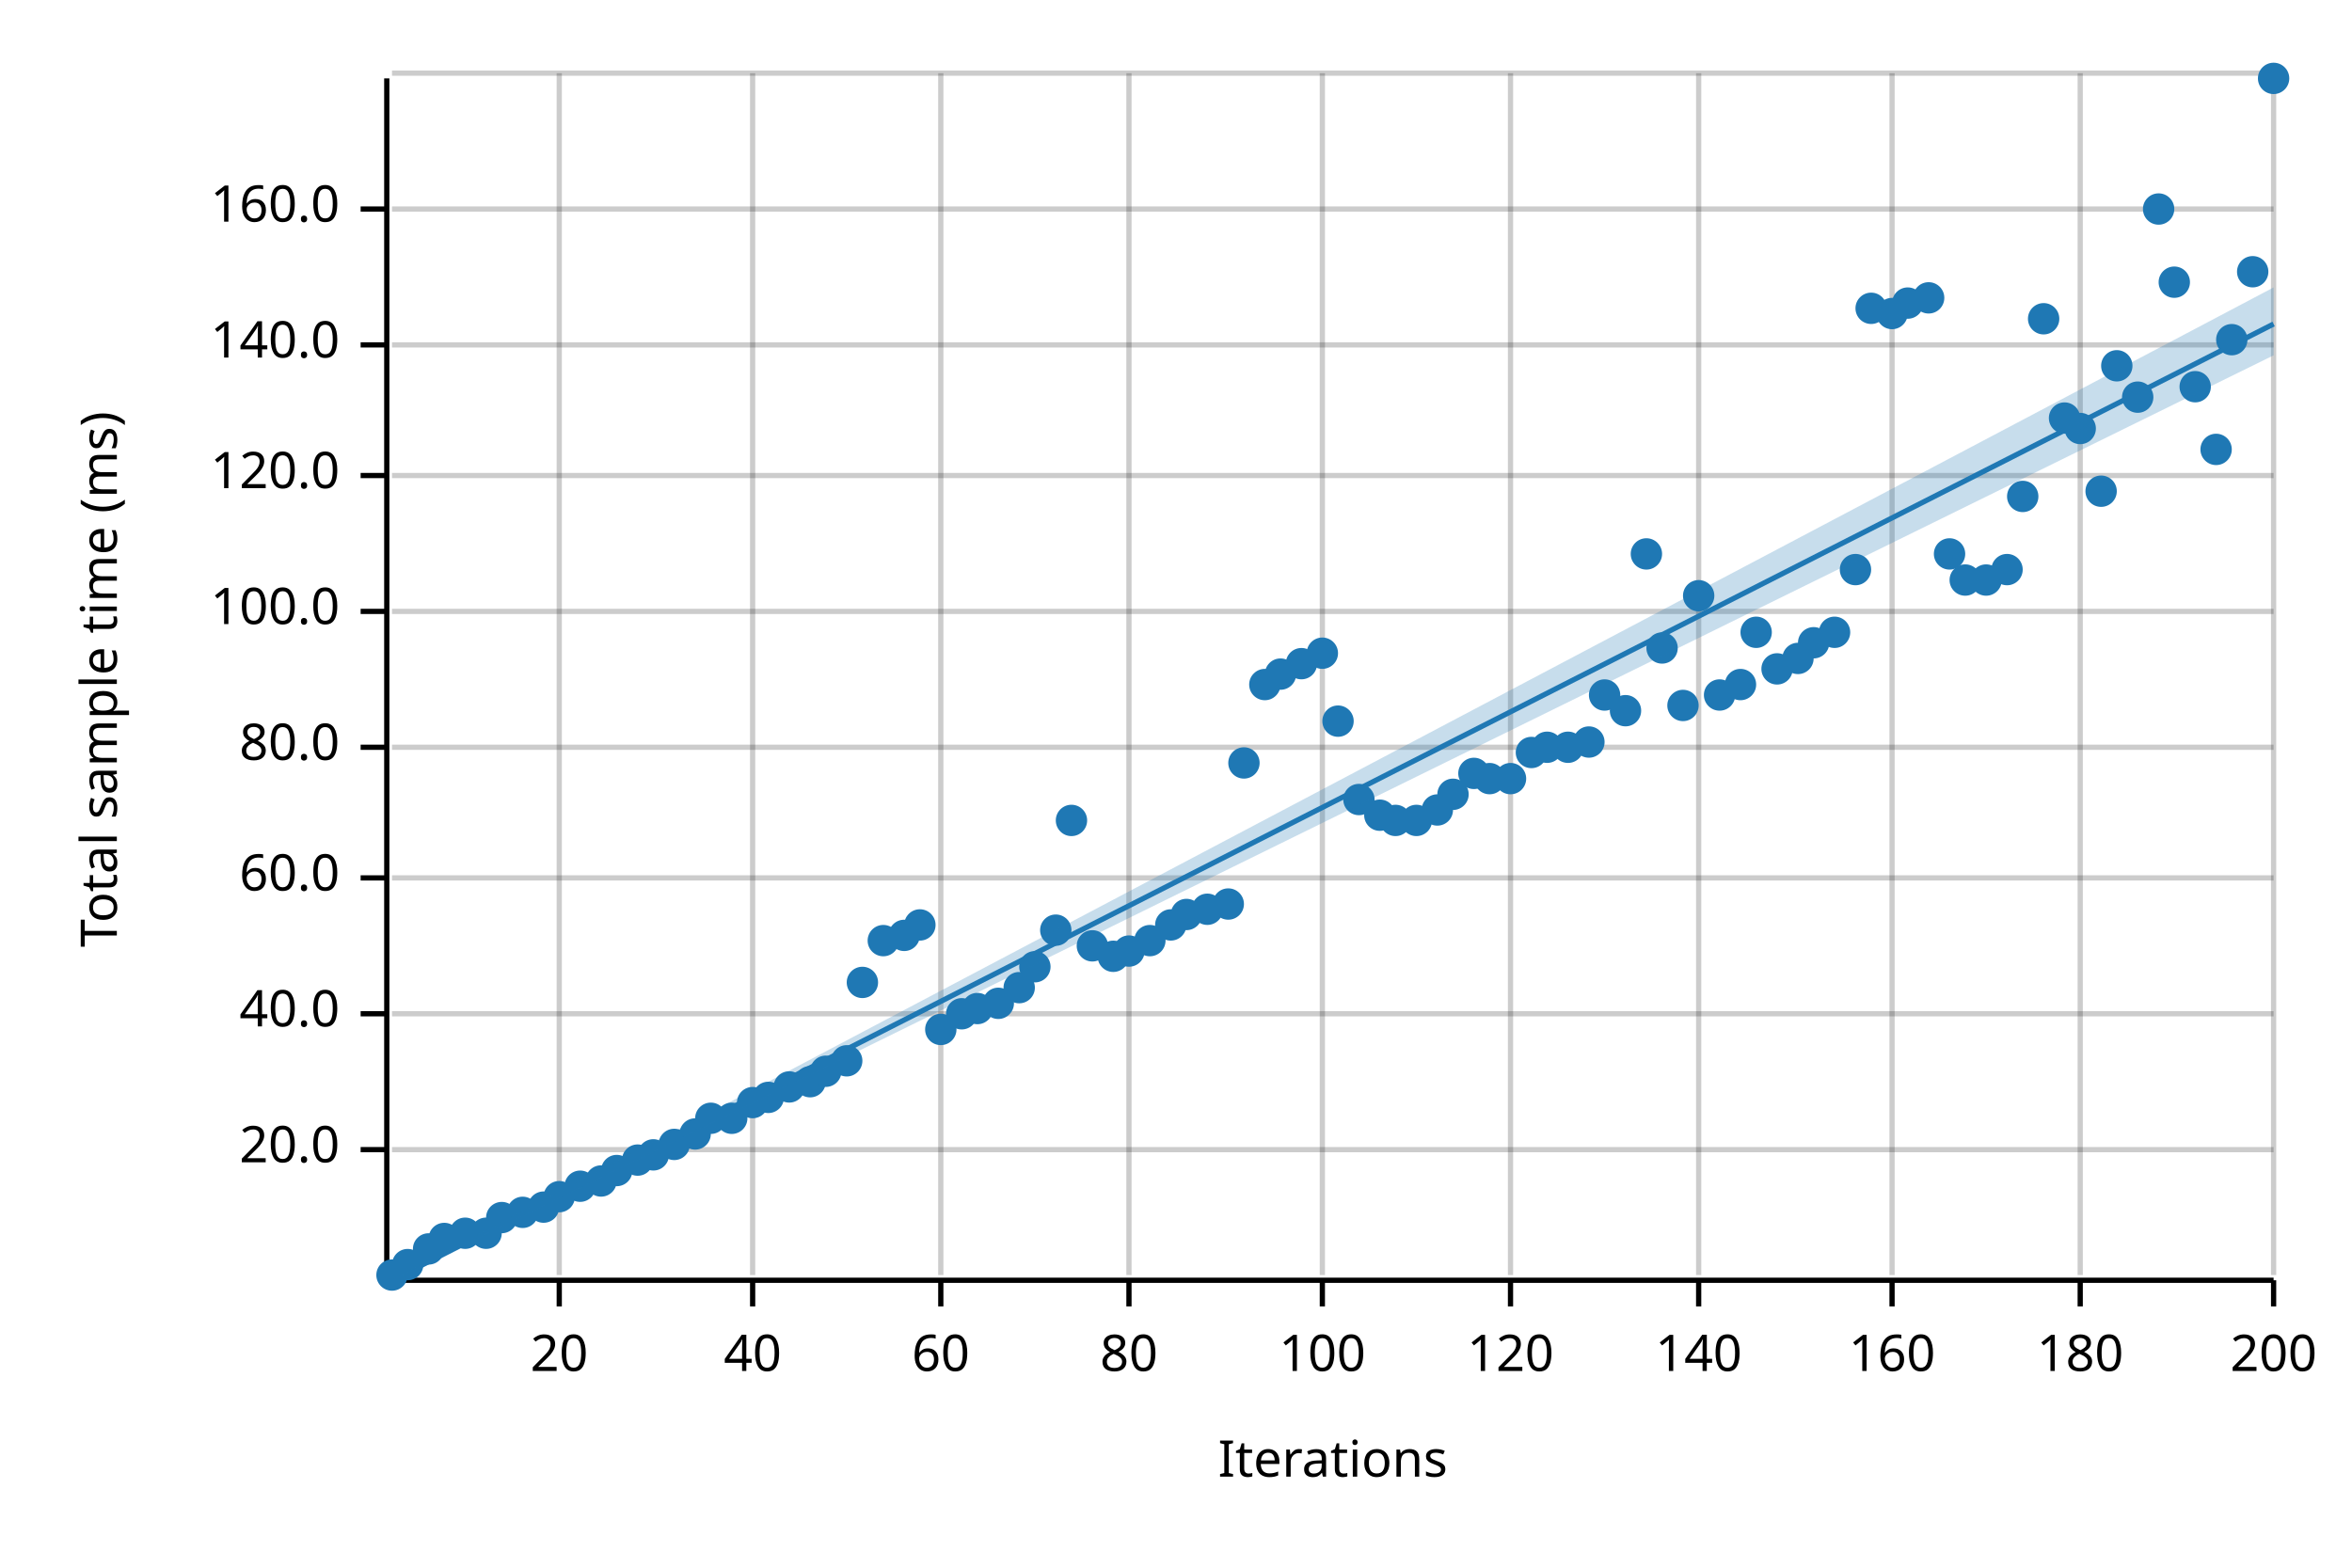
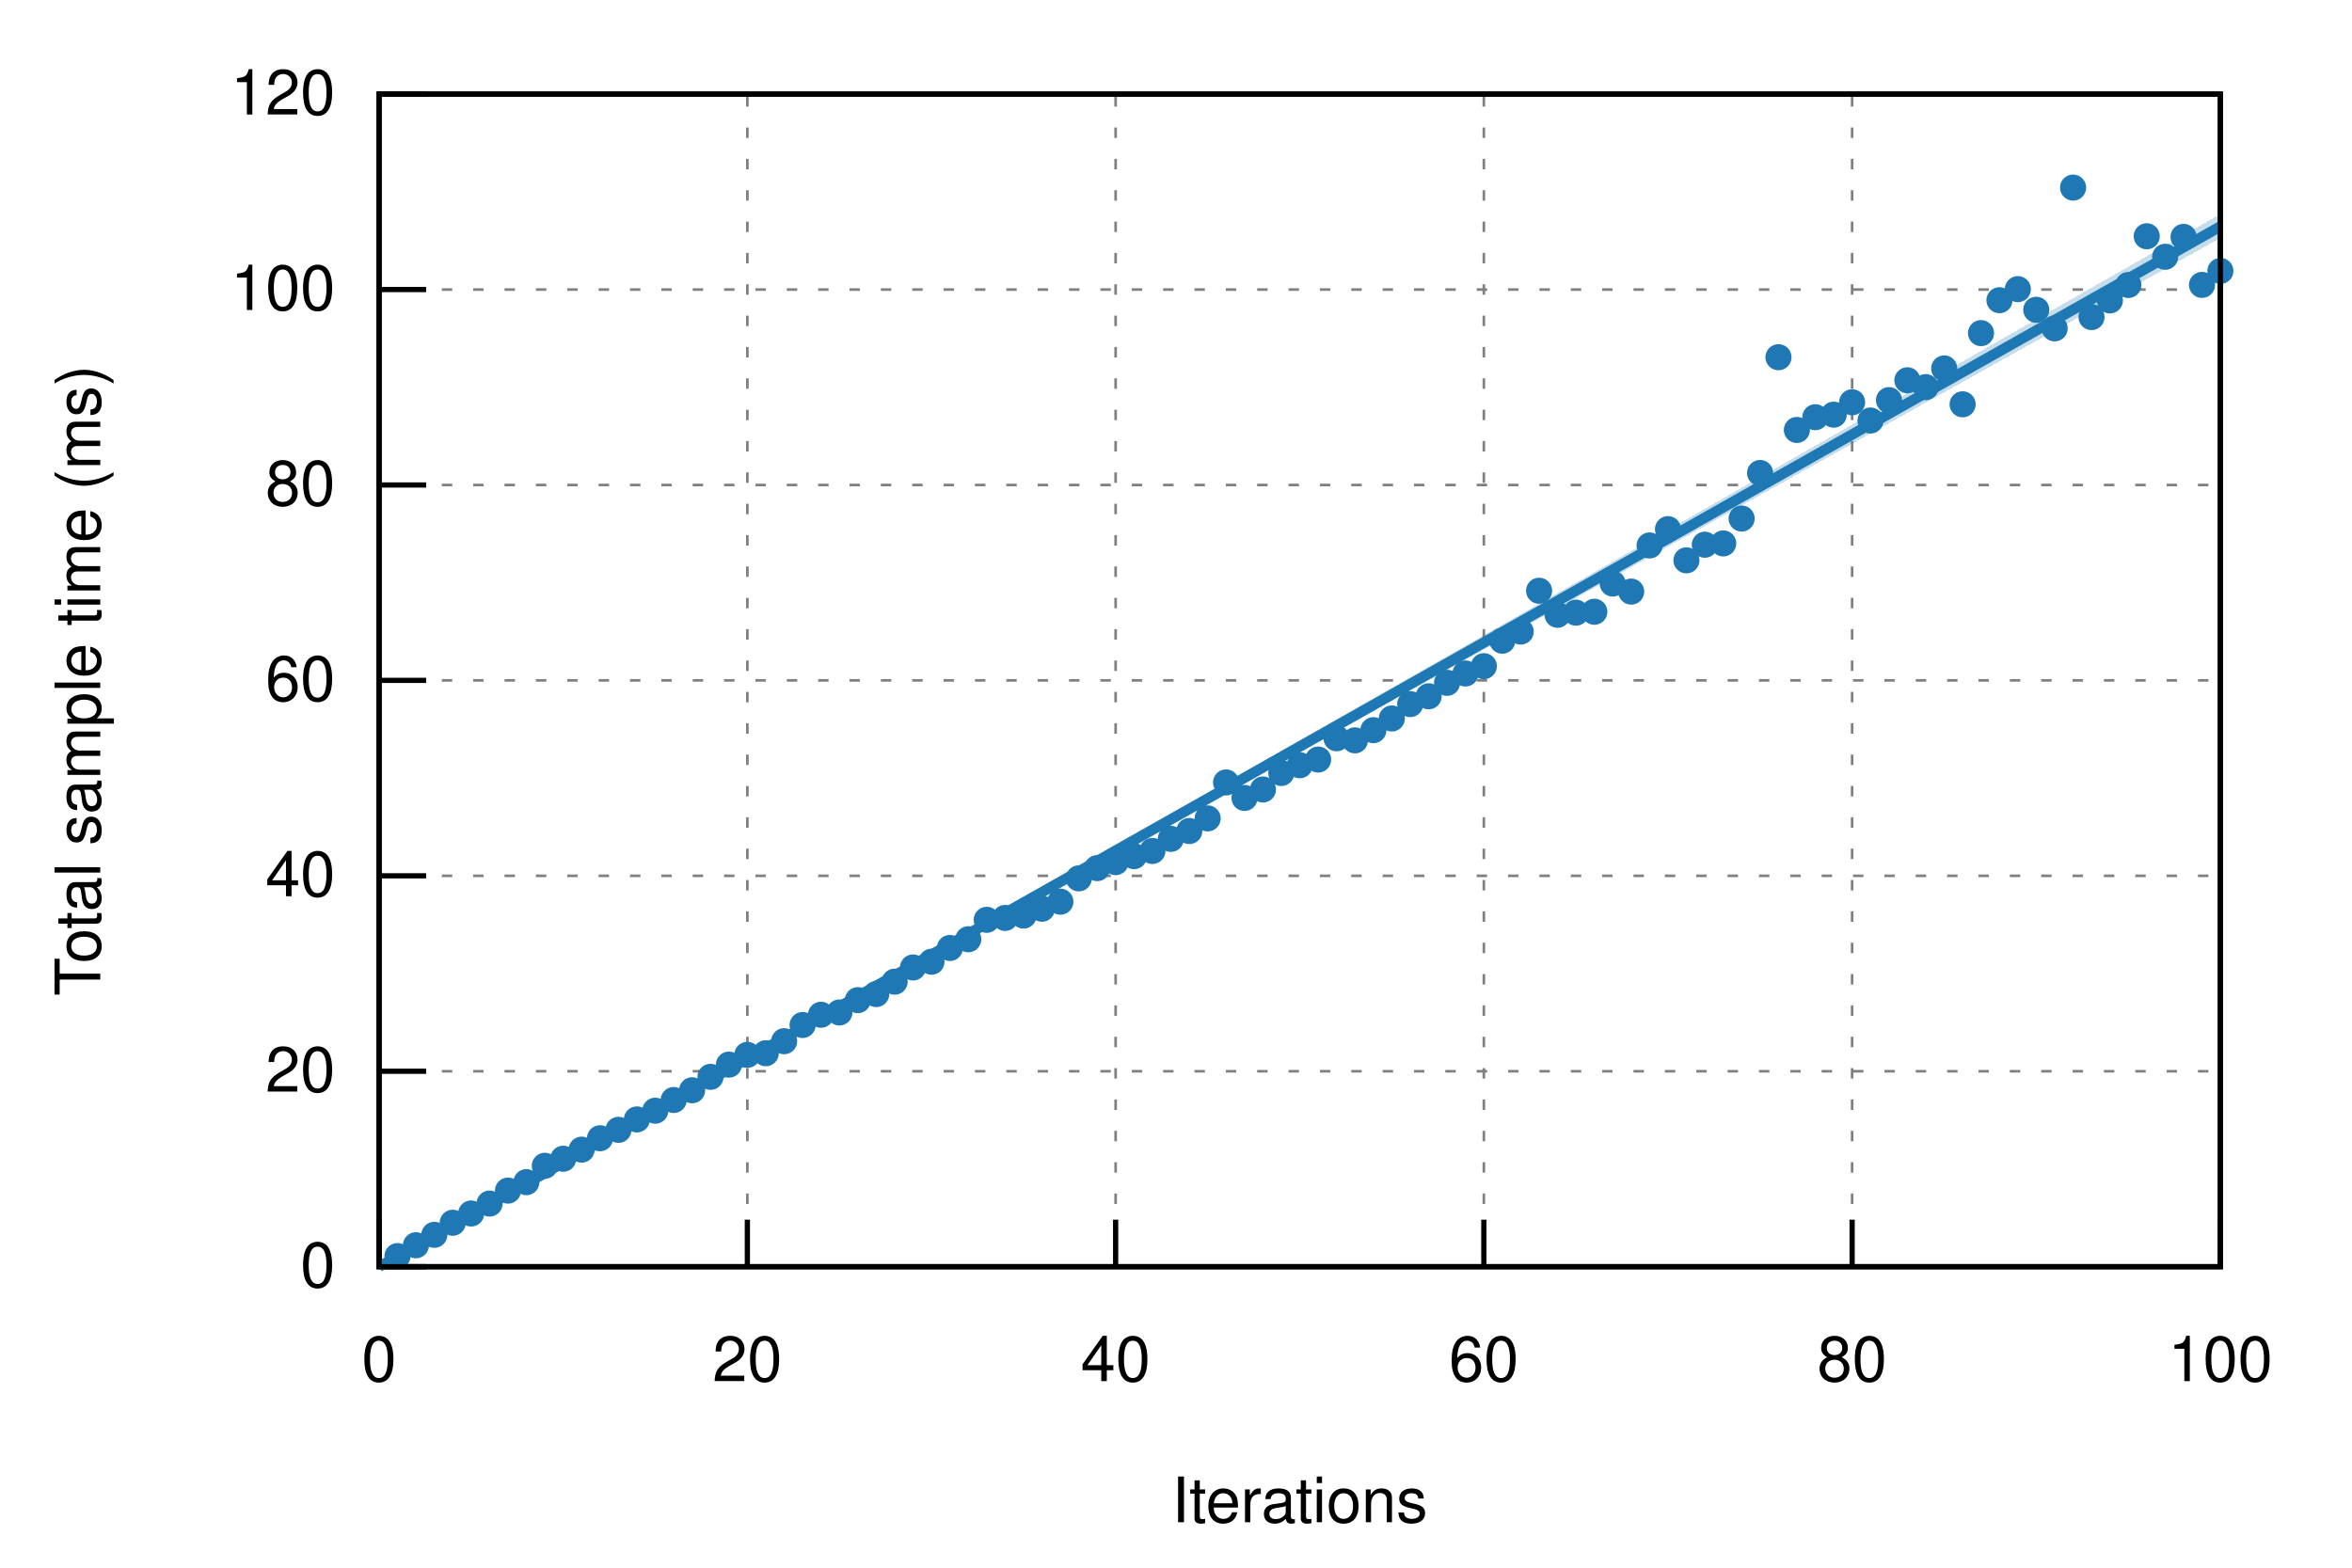
- <svg xmlns="http://www.w3.org/2000/svg" width="450" height="300" viewBox="0 0 450 300">
-   <text x="15" y="130" dy="0.76em" text-anchor="middle" font-family="sans-serif" font-size="9.677" opacity="1" fill="#000000" transform="rotate(270, 15, 130)">
- Total sample time (ms)
- </text>
-   <text x="255" y="285" dy="-0.5ex" text-anchor="middle" font-family="sans-serif" font-size="9.677" opacity="1" fill="#000000">
- Iterations
- </text>
-   <line opacity="0.2" stroke="#000000" stroke-width="1" x1="107" y1="244" x2="107" y2="14" />
-   <line opacity="0.2" stroke="#000000" stroke-width="1" x1="144" y1="244" x2="144" y2="14" />
-   <line opacity="0.2" stroke="#000000" stroke-width="1" x1="180" y1="244" x2="180" y2="14" />
-   <line opacity="0.2" stroke="#000000" stroke-width="1" x1="216" y1="244" x2="216" y2="14" />
-   <line opacity="0.2" stroke="#000000" stroke-width="1" x1="253" y1="244" x2="253" y2="14" />
-   <line opacity="0.2" stroke="#000000" stroke-width="1" x1="289" y1="244" x2="289" y2="14" />
-   <line opacity="0.2" stroke="#000000" stroke-width="1" x1="325" y1="244" x2="325" y2="14" />
-   <line opacity="0.2" stroke="#000000" stroke-width="1" x1="362" y1="244" x2="362" y2="14" />
-   <line opacity="0.2" stroke="#000000" stroke-width="1" x1="398" y1="244" x2="398" y2="14" />
-   <line opacity="0.2" stroke="#000000" stroke-width="1" x1="435" y1="244" x2="435" y2="14" />
-   <line opacity="0.2" stroke="#000000" stroke-width="1" x1="75" y1="220" x2="435" y2="220" />
-   <line opacity="0.2" stroke="#000000" stroke-width="1" x1="75" y1="194" x2="435" y2="194" />
-   <line opacity="0.2" stroke="#000000" stroke-width="1" x1="75" y1="168" x2="435" y2="168" />
-   <line opacity="0.2" stroke="#000000" stroke-width="1" x1="75" y1="143" x2="435" y2="143" />
-   <line opacity="0.2" stroke="#000000" stroke-width="1" x1="75" y1="117" x2="435" y2="117" />
-   <line opacity="0.2" stroke="#000000" stroke-width="1" x1="75" y1="91" x2="435" y2="91" />
-   <line opacity="0.2" stroke="#000000" stroke-width="1" x1="75" y1="66" x2="435" y2="66" />
-   <line opacity="0.2" stroke="#000000" stroke-width="1" x1="75" y1="40" x2="435" y2="40" />
-   <line opacity="0.2" stroke="#000000" stroke-width="1" x1="75" y1="14" x2="435" y2="14" />
-   <polyline fill="none" opacity="1" stroke="#000000" stroke-width="1" points="74,15 74,245 " />
-   <text x="65" y="220" dy="0.5ex" text-anchor="end" font-family="sans-serif" font-size="9.677" opacity="1" fill="#000000">
- 20.0
- </text>
-   <polyline fill="none" opacity="1" stroke="#000000" stroke-width="1" points="69,220 74,220 " />
-   <text x="65" y="194" dy="0.5ex" text-anchor="end" font-family="sans-serif" font-size="9.677" opacity="1" fill="#000000">
- 40.0
- </text>
-   <polyline fill="none" opacity="1" stroke="#000000" stroke-width="1" points="69,194 74,194 " />
-   <text x="65" y="168" dy="0.5ex" text-anchor="end" font-family="sans-serif" font-size="9.677" opacity="1" fill="#000000">
- 60.0
- </text>
-   <polyline fill="none" opacity="1" stroke="#000000" stroke-width="1" points="69,168 74,168 " />
-   <text x="65" y="143" dy="0.5ex" text-anchor="end" font-family="sans-serif" font-size="9.677" opacity="1" fill="#000000">
- 80.0
- </text>
-   <polyline fill="none" opacity="1" stroke="#000000" stroke-width="1" points="69,143 74,143 " />
-   <text x="65" y="117" dy="0.5ex" text-anchor="end" font-family="sans-serif" font-size="9.677" opacity="1" fill="#000000">
- 100.0
- </text>
-   <polyline fill="none" opacity="1" stroke="#000000" stroke-width="1" points="69,117 74,117 " />
-   <text x="65" y="91" dy="0.5ex" text-anchor="end" font-family="sans-serif" font-size="9.677" opacity="1" fill="#000000">
- 120.0
- </text>
-   <polyline fill="none" opacity="1" stroke="#000000" stroke-width="1" points="69,91 74,91 " />
-   <text x="65" y="66" dy="0.5ex" text-anchor="end" font-family="sans-serif" font-size="9.677" opacity="1" fill="#000000">
- 140.0
- </text>
-   <polyline fill="none" opacity="1" stroke="#000000" stroke-width="1" points="69,66 74,66 " />
-   <text x="65" y="40" dy="0.5ex" text-anchor="end" font-family="sans-serif" font-size="9.677" opacity="1" fill="#000000">
- 160.0
- </text>
-   <polyline fill="none" opacity="1" stroke="#000000" stroke-width="1" points="69,40 74,40 " />
-   <polyline fill="none" opacity="1" stroke="#000000" stroke-width="1" points="75,245 435,245 " />
-   <text x="107" y="255" dy="0.76em" text-anchor="middle" font-family="sans-serif" font-size="9.677" opacity="1" fill="#000000">
- 20
- </text>
-   <polyline fill="none" opacity="1" stroke="#000000" stroke-width="1" points="107,245 107,250 " />
-   <text x="144" y="255" dy="0.76em" text-anchor="middle" font-family="sans-serif" font-size="9.677" opacity="1" fill="#000000">
- 40
- </text>
-   <polyline fill="none" opacity="1" stroke="#000000" stroke-width="1" points="144,245 144,250 " />
-   <text x="180" y="255" dy="0.76em" text-anchor="middle" font-family="sans-serif" font-size="9.677" opacity="1" fill="#000000">
- 60
- </text>
-   <polyline fill="none" opacity="1" stroke="#000000" stroke-width="1" points="180,245 180,250 " />
-   <text x="216" y="255" dy="0.76em" text-anchor="middle" font-family="sans-serif" font-size="9.677" opacity="1" fill="#000000">
- 80
- </text>
-   <polyline fill="none" opacity="1" stroke="#000000" stroke-width="1" points="216,245 216,250 " />
-   <text x="253" y="255" dy="0.76em" text-anchor="middle" font-family="sans-serif" font-size="9.677" opacity="1" fill="#000000">
- 100
- </text>
-   <polyline fill="none" opacity="1" stroke="#000000" stroke-width="1" points="253,245 253,250 " />
-   <text x="289" y="255" dy="0.76em" text-anchor="middle" font-family="sans-serif" font-size="9.677" opacity="1" fill="#000000">
- 120
- </text>
-   <polyline fill="none" opacity="1" stroke="#000000" stroke-width="1" points="289,245 289,250 " />
-   <text x="325" y="255" dy="0.76em" text-anchor="middle" font-family="sans-serif" font-size="9.677" opacity="1" fill="#000000">
- 140
- </text>
-   <polyline fill="none" opacity="1" stroke="#000000" stroke-width="1" points="325,245 325,250 " />
-   <text x="362" y="255" dy="0.76em" text-anchor="middle" font-family="sans-serif" font-size="9.677" opacity="1" fill="#000000">
- 160
- </text>
-   <polyline fill="none" opacity="1" stroke="#000000" stroke-width="1" points="362,245 362,250 " />
-   <text x="398" y="255" dy="0.76em" text-anchor="middle" font-family="sans-serif" font-size="9.677" opacity="1" fill="#000000">
- 180
- </text>
-   <polyline fill="none" opacity="1" stroke="#000000" stroke-width="1" points="398,245 398,250 " />
-   <text x="435" y="255" dy="0.76em" text-anchor="middle" font-family="sans-serif" font-size="9.677" opacity="1" fill="#000000">
- 200
- </text>
-   <polyline fill="none" opacity="1" stroke="#000000" stroke-width="1" points="435,245 435,250 " />
-   <circle cx="75" cy="244" r="3" opacity="1" fill="#1F78B4" stroke="none" />
-   <circle cx="78" cy="242" r="3" opacity="1" fill="#1F78B4" stroke="none" />
-   <circle cx="82" cy="239" r="3" opacity="1" fill="#1F78B4" stroke="none" />
-   <circle cx="85" cy="237" r="3" opacity="1" fill="#1F78B4" stroke="none" />
-   <circle cx="89" cy="236" r="3" opacity="1" fill="#1F78B4" stroke="none" />
-   <circle cx="93" cy="236" r="3" opacity="1" fill="#1F78B4" stroke="none" />
-   <circle cx="96" cy="233" r="3" opacity="1" fill="#1F78B4" stroke="none" />
-   <circle cx="100" cy="232" r="3" opacity="1" fill="#1F78B4" stroke="none" />
-   <circle cx="104" cy="231" r="3" opacity="1" fill="#1F78B4" stroke="none" />
-   <circle cx="107" cy="229" r="3" opacity="1" fill="#1F78B4" stroke="none" />
-   <circle cx="111" cy="227" r="3" opacity="1" fill="#1F78B4" stroke="none" />
-   <circle cx="115" cy="226" r="3" opacity="1" fill="#1F78B4" stroke="none" />
-   <circle cx="118" cy="224" r="3" opacity="1" fill="#1F78B4" stroke="none" />
-   <circle cx="122" cy="222" r="3" opacity="1" fill="#1F78B4" stroke="none" />
-   <circle cx="125" cy="221" r="3" opacity="1" fill="#1F78B4" stroke="none" />
-   <circle cx="129" cy="219" r="3" opacity="1" fill="#1F78B4" stroke="none" />
-   <circle cx="133" cy="217" r="3" opacity="1" fill="#1F78B4" stroke="none" />
-   <circle cx="136" cy="214" r="3" opacity="1" fill="#1F78B4" stroke="none" />
-   <circle cx="140" cy="214" r="3" opacity="1" fill="#1F78B4" stroke="none" />
-   <circle cx="144" cy="211" r="3" opacity="1" fill="#1F78B4" stroke="none" />
-   <circle cx="147" cy="210" r="3" opacity="1" fill="#1F78B4" stroke="none" />
-   <circle cx="151" cy="208" r="3" opacity="1" fill="#1F78B4" stroke="none" />
-   <circle cx="155" cy="207" r="3" opacity="1" fill="#1F78B4" stroke="none" />
-   <circle cx="158" cy="205" r="3" opacity="1" fill="#1F78B4" stroke="none" />
-   <circle cx="162" cy="203" r="3" opacity="1" fill="#1F78B4" stroke="none" />
-   <circle cx="165" cy="188" r="3" opacity="1" fill="#1F78B4" stroke="none" />
-   <circle cx="169" cy="180" r="3" opacity="1" fill="#1F78B4" stroke="none" />
-   <circle cx="173" cy="179" r="3" opacity="1" fill="#1F78B4" stroke="none" />
-   <circle cx="176" cy="177" r="3" opacity="1" fill="#1F78B4" stroke="none" />
-   <circle cx="180" cy="197" r="3" opacity="1" fill="#1F78B4" stroke="none" />
-   <circle cx="184" cy="194" r="3" opacity="1" fill="#1F78B4" stroke="none" />
-   <circle cx="187" cy="193" r="3" opacity="1" fill="#1F78B4" stroke="none" />
-   <circle cx="191" cy="192" r="3" opacity="1" fill="#1F78B4" stroke="none" />
-   <circle cx="195" cy="189" r="3" opacity="1" fill="#1F78B4" stroke="none" />
-   <circle cx="198" cy="185" r="3" opacity="1" fill="#1F78B4" stroke="none" />
-   <circle cx="202" cy="178" r="3" opacity="1" fill="#1F78B4" stroke="none" />
-   <circle cx="205" cy="157" r="3" opacity="1" fill="#1F78B4" stroke="none" />
-   <circle cx="209" cy="181" r="3" opacity="1" fill="#1F78B4" stroke="none" />
-   <circle cx="213" cy="183" r="3" opacity="1" fill="#1F78B4" stroke="none" />
-   <circle cx="216" cy="182" r="3" opacity="1" fill="#1F78B4" stroke="none" />
-   <circle cx="220" cy="180" r="3" opacity="1" fill="#1F78B4" stroke="none" />
-   <circle cx="224" cy="177" r="3" opacity="1" fill="#1F78B4" stroke="none" />
-   <circle cx="227" cy="175" r="3" opacity="1" fill="#1F78B4" stroke="none" />
-   <circle cx="231" cy="174" r="3" opacity="1" fill="#1F78B4" stroke="none" />
-   <circle cx="235" cy="173" r="3" opacity="1" fill="#1F78B4" stroke="none" />
-   <circle cx="238" cy="146" r="3" opacity="1" fill="#1F78B4" stroke="none" />
-   <circle cx="242" cy="131" r="3" opacity="1" fill="#1F78B4" stroke="none" />
-   <circle cx="245" cy="129" r="3" opacity="1" fill="#1F78B4" stroke="none" />
-   <circle cx="249" cy="127" r="3" opacity="1" fill="#1F78B4" stroke="none" />
-   <circle cx="253" cy="125" r="3" opacity="1" fill="#1F78B4" stroke="none" />
-   <circle cx="256" cy="138" r="3" opacity="1" fill="#1F78B4" stroke="none" />
-   <circle cx="260" cy="153" r="3" opacity="1" fill="#1F78B4" stroke="none" />
-   <circle cx="264" cy="156" r="3" opacity="1" fill="#1F78B4" stroke="none" />
-   <circle cx="267" cy="157" r="3" opacity="1" fill="#1F78B4" stroke="none" />
-   <circle cx="271" cy="157" r="3" opacity="1" fill="#1F78B4" stroke="none" />
-   <circle cx="275" cy="155" r="3" opacity="1" fill="#1F78B4" stroke="none" />
-   <circle cx="278" cy="152" r="3" opacity="1" fill="#1F78B4" stroke="none" />
-   <circle cx="282" cy="148" r="3" opacity="1" fill="#1F78B4" stroke="none" />
-   <circle cx="285" cy="149" r="3" opacity="1" fill="#1F78B4" stroke="none" />
-   <circle cx="289" cy="149" r="3" opacity="1" fill="#1F78B4" stroke="none" />
-   <circle cx="293" cy="144" r="3" opacity="1" fill="#1F78B4" stroke="none" />
-   <circle cx="296" cy="143" r="3" opacity="1" fill="#1F78B4" stroke="none" />
-   <circle cx="300" cy="143" r="3" opacity="1" fill="#1F78B4" stroke="none" />
-   <circle cx="304" cy="142" r="3" opacity="1" fill="#1F78B4" stroke="none" />
-   <circle cx="307" cy="133" r="3" opacity="1" fill="#1F78B4" stroke="none" />
-   <circle cx="311" cy="136" r="3" opacity="1" fill="#1F78B4" stroke="none" />
-   <circle cx="315" cy="106" r="3" opacity="1" fill="#1F78B4" stroke="none" />
-   <circle cx="318" cy="124" r="3" opacity="1" fill="#1F78B4" stroke="none" />
-   <circle cx="322" cy="135" r="3" opacity="1" fill="#1F78B4" stroke="none" />
-   <circle cx="325" cy="114" r="3" opacity="1" fill="#1F78B4" stroke="none" />
-   <circle cx="329" cy="133" r="3" opacity="1" fill="#1F78B4" stroke="none" />
-   <circle cx="333" cy="131" r="3" opacity="1" fill="#1F78B4" stroke="none" />
-   <circle cx="336" cy="121" r="3" opacity="1" fill="#1F78B4" stroke="none" />
-   <circle cx="340" cy="128" r="3" opacity="1" fill="#1F78B4" stroke="none" />
-   <circle cx="344" cy="126" r="3" opacity="1" fill="#1F78B4" stroke="none" />
-   <circle cx="347" cy="123" r="3" opacity="1" fill="#1F78B4" stroke="none" />
-   <circle cx="351" cy="121" r="3" opacity="1" fill="#1F78B4" stroke="none" />
-   <circle cx="355" cy="109" r="3" opacity="1" fill="#1F78B4" stroke="none" />
-   <circle cx="358" cy="59" r="3" opacity="1" fill="#1F78B4" stroke="none" />
-   <circle cx="362" cy="60" r="3" opacity="1" fill="#1F78B4" stroke="none" />
-   <circle cx="365" cy="58" r="3" opacity="1" fill="#1F78B4" stroke="none" />
-   <circle cx="369" cy="57" r="3" opacity="1" fill="#1F78B4" stroke="none" />
-   <circle cx="373" cy="106" r="3" opacity="1" fill="#1F78B4" stroke="none" />
-   <circle cx="376" cy="111" r="3" opacity="1" fill="#1F78B4" stroke="none" />
-   <circle cx="380" cy="111" r="3" opacity="1" fill="#1F78B4" stroke="none" />
-   <circle cx="384" cy="109" r="3" opacity="1" fill="#1F78B4" stroke="none" />
-   <circle cx="387" cy="95" r="3" opacity="1" fill="#1F78B4" stroke="none" />
-   <circle cx="391" cy="61" r="3" opacity="1" fill="#1F78B4" stroke="none" />
-   <circle cx="395" cy="80" r="3" opacity="1" fill="#1F78B4" stroke="none" />
-   <circle cx="398" cy="82" r="3" opacity="1" fill="#1F78B4" stroke="none" />
-   <circle cx="402" cy="94" r="3" opacity="1" fill="#1F78B4" stroke="none" />
-   <circle cx="405" cy="70" r="3" opacity="1" fill="#1F78B4" stroke="none" />
-   <circle cx="409" cy="76" r="3" opacity="1" fill="#1F78B4" stroke="none" />
-   <circle cx="413" cy="40" r="3" opacity="1" fill="#1F78B4" stroke="none" />
-   <circle cx="416" cy="54" r="3" opacity="1" fill="#1F78B4" stroke="none" />
-   <circle cx="420" cy="74" r="3" opacity="1" fill="#1F78B4" stroke="none" />
-   <circle cx="424" cy="86" r="3" opacity="1" fill="#1F78B4" stroke="none" />
-   <circle cx="427" cy="65" r="3" opacity="1" fill="#1F78B4" stroke="none" />
-   <circle cx="431" cy="52" r="3" opacity="1" fill="#1F78B4" stroke="none" />
-   <circle cx="435" cy="15" r="3" opacity="1" fill="#1F78B4" stroke="none" />
-   <polyline fill="none" opacity="1" stroke="#1F78B4" stroke-width="1" points="75,245 435,62 " />
-   <polygon opacity="0.25" fill="#1F78B4" points="75,245 435,68 435,55 " />
+ <svg xmlns="http://www.w3.org/2000/svg" xmlns:xlink="http://www.w3.org/1999/xlink" viewBox="0 0 450 300">
+   <g id="gnuplot_canvas">
+     <rect x="0" y="0" width="450" height="300" fill="none" />
+     <defs>
+       <circle id="gpDot" r="0.5" stroke-width="0.5" stroke="currentColor" />
+       <path id="gpPt0" stroke-width="0.222" stroke="currentColor" d="M-1,0 h2 M0,-1 v2" />
+       <path id="gpPt1" stroke-width="0.222" stroke="currentColor" d="M-1,-1 L1,1 M1,-1 L-1,1" />
+       <path id="gpPt2" stroke-width="0.222" stroke="currentColor" d="M-1,0 L1,0 M0,-1 L0,1 M-1,-1 L1,1 M-1,1 L1,-1" />
+       <rect id="gpPt3" stroke-width="0.222" stroke="currentColor" x="-1" y="-1" width="2" height="2" />
+       <rect id="gpPt4" stroke-width="0.222" stroke="currentColor" fill="currentColor" x="-1" y="-1" width="2" height="2" />
+       <circle id="gpPt5" stroke-width="0.222" stroke="currentColor" cx="0" cy="0" r="1" />
+       <use xlink:href="#gpPt5" id="gpPt6" fill="currentColor" stroke="none" />
+       <path id="gpPt7" stroke-width="0.222" stroke="currentColor" d="M0,-1.33 L-1.33,0.67 L1.33,0.67 z" />
+       <use xlink:href="#gpPt7" id="gpPt8" fill="currentColor" stroke="none" />
+       <use xlink:href="#gpPt7" id="gpPt9" stroke="currentColor" transform="rotate(180)" />
+       <use xlink:href="#gpPt9" id="gpPt10" fill="currentColor" stroke="none" />
+       <use xlink:href="#gpPt3" id="gpPt11" stroke="currentColor" transform="rotate(45)" />
+       <use xlink:href="#gpPt11" id="gpPt12" fill="currentColor" stroke="none" />
+       <path id="gpPt13" stroke-width="0.222" stroke="currentColor" d="M0,1.330 L1.265,0.411 L0.782,-1.067 L-0.782,-1.076 L-1.265,0.411 z" />
+       <use xlink:href="#gpPt13" id="gpPt14" fill="currentColor" stroke="none" />
+       <filter id="textbox" filterUnits="objectBoundingBox" x="0" y="0" height="1" width="1">
+         <feFlood flood-color="white" flood-opacity="1" result="bgnd" />
+         <feComposite in="SourceGraphic" in2="bgnd" operator="atop" />
+       </filter>
+       <filter id="greybox" filterUnits="objectBoundingBox" x="0" y="0" height="1" width="1">
+         <feFlood flood-color="lightgrey" flood-opacity="1" result="grey" />
+         <feComposite in="SourceGraphic" in2="grey" operator="atop" />
+       </filter>
+     </defs>
+     <g fill="none" color="white" stroke="currentColor" stroke-width="1.00" stroke-linecap="butt" stroke-linejoin="miter">
+ </g>
+     <g fill="none" color="black" stroke="currentColor" stroke-width="1.00" stroke-linecap="butt" stroke-linejoin="miter">
+ </g>
+     <g fill="none" color="black" stroke="black" stroke-width="0.50" stroke-linecap="butt" stroke-linejoin="miter">
+ </g>
+     <g fill="none" color="gray" stroke="currentColor" stroke-width="0.50" stroke-linecap="butt" stroke-linejoin="miter">
+       <path stroke="gray" stroke-dasharray="2,4" class="gridline" d="M72.53,242.40 L424.82,242.40  " />
+     </g>
+     <g fill="none" color="gray" stroke="gray" stroke-width="1.00" stroke-linecap="butt" stroke-linejoin="miter">
+ </g>
+     <g fill="none" color="black" stroke="currentColor" stroke-width="1.00" stroke-linecap="butt" stroke-linejoin="miter">
+       <path stroke="black" d="M72.53,242.40 L81.53,242.40  " />
+       <g transform="translate(64.14,246.30)" stroke="none" fill="black" font-family="Helvetica" font-size="12.00" text-anchor="end">
+         <text>
+           <tspan font-family="Helvetica"> 0</tspan>
+         </text>
+       </g>
+     </g>
+     <g fill="none" color="black" stroke="currentColor" stroke-width="1.00" stroke-linecap="butt" stroke-linejoin="miter">
+ </g>
+     <g fill="none" color="black" stroke="black" stroke-width="0.50" stroke-linecap="butt" stroke-linejoin="miter">
+ </g>
+     <g fill="none" color="gray" stroke="currentColor" stroke-width="0.50" stroke-linecap="butt" stroke-linejoin="miter">
+       <path stroke="gray" stroke-dasharray="2,4" class="gridline" d="M72.53,205.00 L424.82,205.00  " />
+     </g>
+     <g fill="none" color="gray" stroke="gray" stroke-width="1.00" stroke-linecap="butt" stroke-linejoin="miter">
+ </g>
+     <g fill="none" color="black" stroke="currentColor" stroke-width="1.00" stroke-linecap="butt" stroke-linejoin="miter">
+       <path stroke="black" d="M72.53,205.00 L81.53,205.00  " />
+       <g transform="translate(64.14,208.90)" stroke="none" fill="black" font-family="Helvetica" font-size="12.00" text-anchor="end">
+         <text>
+           <tspan font-family="Helvetica"> 20</tspan>
+         </text>
+       </g>
+     </g>
+     <g fill="none" color="black" stroke="currentColor" stroke-width="1.00" stroke-linecap="butt" stroke-linejoin="miter">
+ </g>
+     <g fill="none" color="black" stroke="black" stroke-width="0.50" stroke-linecap="butt" stroke-linejoin="miter">
+ </g>
+     <g fill="none" color="gray" stroke="currentColor" stroke-width="0.50" stroke-linecap="butt" stroke-linejoin="miter">
+       <path stroke="gray" stroke-dasharray="2,4" class="gridline" d="M72.53,167.60 L424.82,167.60  " />
+     </g>
+     <g fill="none" color="gray" stroke="gray" stroke-width="1.00" stroke-linecap="butt" stroke-linejoin="miter">
+ </g>
+     <g fill="none" color="black" stroke="currentColor" stroke-width="1.00" stroke-linecap="butt" stroke-linejoin="miter">
+       <path stroke="black" d="M72.53,167.60 L81.53,167.60  " />
+       <g transform="translate(64.14,171.50)" stroke="none" fill="black" font-family="Helvetica" font-size="12.00" text-anchor="end">
+         <text>
+           <tspan font-family="Helvetica"> 40</tspan>
+         </text>
+       </g>
+     </g>
+     <g fill="none" color="black" stroke="currentColor" stroke-width="1.00" stroke-linecap="butt" stroke-linejoin="miter">
+ </g>
+     <g fill="none" color="black" stroke="black" stroke-width="0.50" stroke-linecap="butt" stroke-linejoin="miter">
+ </g>
+     <g fill="none" color="gray" stroke="currentColor" stroke-width="0.50" stroke-linecap="butt" stroke-linejoin="miter">
+       <path stroke="gray" stroke-dasharray="2,4" class="gridline" d="M72.53,130.20 L424.82,130.20  " />
+     </g>
+     <g fill="none" color="gray" stroke="gray" stroke-width="1.00" stroke-linecap="butt" stroke-linejoin="miter">
+ </g>
+     <g fill="none" color="black" stroke="currentColor" stroke-width="1.00" stroke-linecap="butt" stroke-linejoin="miter">
+       <path stroke="black" d="M72.53,130.20 L81.53,130.20  " />
+       <g transform="translate(64.14,134.10)" stroke="none" fill="black" font-family="Helvetica" font-size="12.00" text-anchor="end">
+         <text>
+           <tspan font-family="Helvetica"> 60</tspan>
+         </text>
+       </g>
+     </g>
+     <g fill="none" color="black" stroke="currentColor" stroke-width="1.00" stroke-linecap="butt" stroke-linejoin="miter">
+ </g>
+     <g fill="none" color="black" stroke="black" stroke-width="0.50" stroke-linecap="butt" stroke-linejoin="miter">
+ </g>
+     <g fill="none" color="gray" stroke="currentColor" stroke-width="0.50" stroke-linecap="butt" stroke-linejoin="miter">
+       <path stroke="gray" stroke-dasharray="2,4" class="gridline" d="M72.53,92.81 L424.82,92.81  " />
+     </g>
+     <g fill="none" color="gray" stroke="gray" stroke-width="1.00" stroke-linecap="butt" stroke-linejoin="miter">
+ </g>
+     <g fill="none" color="black" stroke="currentColor" stroke-width="1.00" stroke-linecap="butt" stroke-linejoin="miter">
+       <path stroke="black" d="M72.53,92.81 L81.53,92.81  " />
+       <g transform="translate(64.14,96.71)" stroke="none" fill="black" font-family="Helvetica" font-size="12.00" text-anchor="end">
+         <text>
+           <tspan font-family="Helvetica"> 80</tspan>
+         </text>
+       </g>
+     </g>
+     <g fill="none" color="black" stroke="currentColor" stroke-width="1.00" stroke-linecap="butt" stroke-linejoin="miter">
+ </g>
+     <g fill="none" color="black" stroke="black" stroke-width="0.50" stroke-linecap="butt" stroke-linejoin="miter">
+ </g>
+     <g fill="none" color="gray" stroke="currentColor" stroke-width="0.50" stroke-linecap="butt" stroke-linejoin="miter">
+       <path stroke="gray" stroke-dasharray="2,4" class="gridline" d="M72.53,55.41 L424.82,55.41  " />
+     </g>
+     <g fill="none" color="gray" stroke="gray" stroke-width="1.00" stroke-linecap="butt" stroke-linejoin="miter">
+ </g>
+     <g fill="none" color="black" stroke="currentColor" stroke-width="1.00" stroke-linecap="butt" stroke-linejoin="miter">
+       <path stroke="black" d="M72.53,55.41 L81.53,55.41  " />
+       <g transform="translate(64.14,59.31)" stroke="none" fill="black" font-family="Helvetica" font-size="12.00" text-anchor="end">
+         <text>
+           <tspan font-family="Helvetica"> 100</tspan>
+         </text>
+       </g>
+     </g>
+     <g fill="none" color="black" stroke="currentColor" stroke-width="1.00" stroke-linecap="butt" stroke-linejoin="miter">
+ </g>
+     <g fill="none" color="black" stroke="black" stroke-width="0.50" stroke-linecap="butt" stroke-linejoin="miter">
+ </g>
+     <g fill="none" color="gray" stroke="currentColor" stroke-width="0.50" stroke-linecap="butt" stroke-linejoin="miter">
+       <path stroke="gray" stroke-dasharray="2,4" class="gridline" d="M72.53,18.01 L424.82,18.01  " />
+     </g>
+     <g fill="none" color="gray" stroke="gray" stroke-width="1.00" stroke-linecap="butt" stroke-linejoin="miter">
+ </g>
+     <g fill="none" color="black" stroke="currentColor" stroke-width="1.00" stroke-linecap="butt" stroke-linejoin="miter">
+       <path stroke="black" d="M72.53,18.01 L81.53,18.01  " />
+       <g transform="translate(64.14,21.91)" stroke="none" fill="black" font-family="Helvetica" font-size="12.00" text-anchor="end">
+         <text>
+           <tspan font-family="Helvetica"> 120</tspan>
+         </text>
+       </g>
+     </g>
+     <g fill="none" color="black" stroke="currentColor" stroke-width="1.00" stroke-linecap="butt" stroke-linejoin="miter">
+ </g>
+     <g fill="none" color="black" stroke="black" stroke-width="0.50" stroke-linecap="butt" stroke-linejoin="miter">
+ </g>
+     <g fill="none" color="gray" stroke="currentColor" stroke-width="0.50" stroke-linecap="butt" stroke-linejoin="miter">
+       <path stroke="gray" stroke-dasharray="2,4" class="gridline" d="M72.53,242.40 L72.53,18.01  " />
+     </g>
+     <g fill="none" color="gray" stroke="gray" stroke-width="1.00" stroke-linecap="butt" stroke-linejoin="miter">
+ </g>
+     <g fill="none" color="black" stroke="currentColor" stroke-width="1.00" stroke-linecap="butt" stroke-linejoin="miter">
+       <path stroke="black" d="M72.53,242.40 L72.53,233.40  " />
+       <g transform="translate(72.53,264.30)" stroke="none" fill="black" font-family="Helvetica" font-size="12.00" text-anchor="middle">
+         <text>
+           <tspan font-family="Helvetica"> 0</tspan>
+         </text>
+       </g>
+     </g>
+     <g fill="none" color="black" stroke="currentColor" stroke-width="1.00" stroke-linecap="butt" stroke-linejoin="miter">
+ </g>
+     <g fill="none" color="black" stroke="black" stroke-width="0.50" stroke-linecap="butt" stroke-linejoin="miter">
+ </g>
+     <g fill="none" color="gray" stroke="currentColor" stroke-width="0.50" stroke-linecap="butt" stroke-linejoin="miter">
+       <path stroke="gray" stroke-dasharray="2,4" class="gridline" d="M142.99,242.40 L142.99,18.01  " />
+     </g>
+     <g fill="none" color="gray" stroke="gray" stroke-width="1.00" stroke-linecap="butt" stroke-linejoin="miter">
+ </g>
+     <g fill="none" color="black" stroke="currentColor" stroke-width="1.00" stroke-linecap="butt" stroke-linejoin="miter">
+       <path stroke="black" d="M142.99,242.40 L142.99,233.40  " />
+       <g transform="translate(142.99,264.30)" stroke="none" fill="black" font-family="Helvetica" font-size="12.00" text-anchor="middle">
+         <text>
+           <tspan font-family="Helvetica"> 20</tspan>
+         </text>
+       </g>
+     </g>
+     <g fill="none" color="black" stroke="currentColor" stroke-width="1.00" stroke-linecap="butt" stroke-linejoin="miter">
+ </g>
+     <g fill="none" color="black" stroke="black" stroke-width="0.50" stroke-linecap="butt" stroke-linejoin="miter">
+ </g>
+     <g fill="none" color="gray" stroke="currentColor" stroke-width="0.50" stroke-linecap="butt" stroke-linejoin="miter">
+       <path stroke="gray" stroke-dasharray="2,4" class="gridline" d="M213.45,242.40 L213.45,18.01  " />
+     </g>
+     <g fill="none" color="gray" stroke="gray" stroke-width="1.00" stroke-linecap="butt" stroke-linejoin="miter">
+ </g>
+     <g fill="none" color="black" stroke="currentColor" stroke-width="1.00" stroke-linecap="butt" stroke-linejoin="miter">
+       <path stroke="black" d="M213.45,242.40 L213.45,233.40  " />
+       <g transform="translate(213.45,264.30)" stroke="none" fill="black" font-family="Helvetica" font-size="12.00" text-anchor="middle">
+         <text>
+           <tspan font-family="Helvetica"> 40</tspan>
+         </text>
+       </g>
+     </g>
+     <g fill="none" color="black" stroke="currentColor" stroke-width="1.00" stroke-linecap="butt" stroke-linejoin="miter">
+ </g>
+     <g fill="none" color="black" stroke="black" stroke-width="0.50" stroke-linecap="butt" stroke-linejoin="miter">
+ </g>
+     <g fill="none" color="gray" stroke="currentColor" stroke-width="0.50" stroke-linecap="butt" stroke-linejoin="miter">
+       <path stroke="gray" stroke-dasharray="2,4" class="gridline" d="M283.90,242.40 L283.90,18.01  " />
+     </g>
+     <g fill="none" color="gray" stroke="gray" stroke-width="1.00" stroke-linecap="butt" stroke-linejoin="miter">
+ </g>
+     <g fill="none" color="black" stroke="currentColor" stroke-width="1.00" stroke-linecap="butt" stroke-linejoin="miter">
+       <path stroke="black" d="M283.90,242.40 L283.90,233.40  " />
+       <g transform="translate(283.90,264.30)" stroke="none" fill="black" font-family="Helvetica" font-size="12.00" text-anchor="middle">
+         <text>
+           <tspan font-family="Helvetica"> 60</tspan>
+         </text>
+       </g>
+     </g>
+     <g fill="none" color="black" stroke="currentColor" stroke-width="1.00" stroke-linecap="butt" stroke-linejoin="miter">
+ </g>
+     <g fill="none" color="black" stroke="black" stroke-width="0.50" stroke-linecap="butt" stroke-linejoin="miter">
+ </g>
+     <g fill="none" color="gray" stroke="currentColor" stroke-width="0.50" stroke-linecap="butt" stroke-linejoin="miter">
+       <path stroke="gray" stroke-dasharray="2,4" class="gridline" d="M354.36,242.40 L354.36,18.01  " />
+     </g>
+     <g fill="none" color="gray" stroke="gray" stroke-width="1.00" stroke-linecap="butt" stroke-linejoin="miter">
+ </g>
+     <g fill="none" color="black" stroke="currentColor" stroke-width="1.00" stroke-linecap="butt" stroke-linejoin="miter">
+       <path stroke="black" d="M354.36,242.40 L354.36,233.40  " />
+       <g transform="translate(354.36,264.30)" stroke="none" fill="black" font-family="Helvetica" font-size="12.00" text-anchor="middle">
+         <text>
+           <tspan font-family="Helvetica"> 80</tspan>
+         </text>
+       </g>
+     </g>
+     <g fill="none" color="black" stroke="currentColor" stroke-width="1.00" stroke-linecap="butt" stroke-linejoin="miter">
+ </g>
+     <g fill="none" color="black" stroke="black" stroke-width="0.50" stroke-linecap="butt" stroke-linejoin="miter">
+ </g>
+     <g fill="none" color="gray" stroke="currentColor" stroke-width="0.50" stroke-linecap="butt" stroke-linejoin="miter">
+       <path stroke="gray" stroke-dasharray="2,4" class="gridline" d="M424.82,242.40 L424.82,18.01  " />
+     </g>
+     <g fill="none" color="gray" stroke="gray" stroke-width="1.00" stroke-linecap="butt" stroke-linejoin="miter">
+ </g>
+     <g fill="none" color="black" stroke="currentColor" stroke-width="1.00" stroke-linecap="butt" stroke-linejoin="miter">
+       <path stroke="black" d="M424.82,242.40 L424.82,233.40  " />
+       <g transform="translate(424.82,264.30)" stroke="none" fill="black" font-family="Helvetica" font-size="12.00" text-anchor="middle">
+         <text>
+           <tspan font-family="Helvetica"> 100</tspan>
+         </text>
+       </g>
+     </g>
+     <g fill="none" color="black" stroke="currentColor" stroke-width="1.00" stroke-linecap="butt" stroke-linejoin="miter">
+ </g>
+     <g fill="none" color="black" stroke="currentColor" stroke-width="1.00" stroke-linecap="butt" stroke-linejoin="miter">
+       <path stroke="black" d="M72.53,18.01 L72.53,242.40 L424.82,242.40 L424.82,18.01 L72.53,18.01 Z  " />
+     </g>
+     <g fill="none" color="black" stroke="currentColor" stroke-width="1.00" stroke-linecap="butt" stroke-linejoin="miter">
+       <g transform="translate(19.18,130.21) rotate(270)" stroke="none" fill="black" font-family="Helvetica" font-size="12.00" text-anchor="middle">
+         <text>
+           <tspan font-family="Helvetica">Total sample time (ms)</tspan>
+         </text>
+       </g>
+     </g>
+     <g fill="none" color="black" stroke="currentColor" stroke-width="1.00" stroke-linecap="butt" stroke-linejoin="miter">
+       <g transform="translate(248.67,291.30)" stroke="none" fill="black" font-family="Helvetica" font-size="12.00" text-anchor="middle">
+         <text>
+           <tspan font-family="Helvetica">Iterations</tspan>
+         </text>
+       </g>
+     </g>
+     <g fill="none" color="black" stroke="currentColor" stroke-width="1.00" stroke-linecap="butt" stroke-linejoin="miter">
+ </g>
+     <g id="gnuplot_plot_1">
+       <g fill="none" color="black" stroke="currentColor" stroke-width="1.00" stroke-linecap="butt" stroke-linejoin="miter">
+         <use xlink:href="#gpPt6" transform="translate(76.05,240.37) scale(2.25)" color="rgb( 31, 120, 180)" />
+         <use xlink:href="#gpPt6" transform="translate(79.58,238.30) scale(2.25)" color="rgb( 31, 120, 180)" />
+         <use xlink:href="#gpPt6" transform="translate(83.10,236.30) scale(2.25)" color="rgb( 31, 120, 180)" />
+         <use xlink:href="#gpPt6" transform="translate(86.62,233.99) scale(2.25)" color="rgb( 31, 120, 180)" />
+         <use xlink:href="#gpPt6" transform="translate(90.14,232.22) scale(2.25)" color="rgb( 31, 120, 180)" />
+         <use xlink:href="#gpPt6" transform="translate(93.67,230.32) scale(2.25)" color="rgb( 31, 120, 180)" />
+         <use xlink:href="#gpPt6" transform="translate(97.19,227.84) scale(2.25)" color="rgb( 31, 120, 180)" />
+         <use xlink:href="#gpPt6" transform="translate(100.71,226.22) scale(2.25)" color="rgb( 31, 120, 180)" />
+         <use xlink:href="#gpPt6" transform="translate(104.24,223.09) scale(2.25)" color="rgb( 31, 120, 180)" />
+         <use xlink:href="#gpPt6" transform="translate(107.76,221.74) scale(2.25)" color="rgb( 31, 120, 180)" />
+         <use xlink:href="#gpPt6" transform="translate(111.28,220.00) scale(2.25)" color="rgb( 31, 120, 180)" />
+         <use xlink:href="#gpPt6" transform="translate(114.80,217.82) scale(2.25)" color="rgb( 31, 120, 180)" />
+         <use xlink:href="#gpPt6" transform="translate(118.33,216.21) scale(2.25)" color="rgb( 31, 120, 180)" />
+         <use xlink:href="#gpPt6" transform="translate(121.85,214.22) scale(2.25)" color="rgb( 31, 120, 180)" />
+         <use xlink:href="#gpPt6" transform="translate(125.37,212.55) scale(2.25)" color="rgb( 31, 120, 180)" />
+         <use xlink:href="#gpPt6" transform="translate(128.90,210.50) scale(2.25)" color="rgb( 31, 120, 180)" />
+         <use xlink:href="#gpPt6" transform="translate(132.42,208.64) scale(2.25)" color="rgb( 31, 120, 180)" />
+         <use xlink:href="#gpPt6" transform="translate(135.94,206.07) scale(2.25)" color="rgb( 31, 120, 180)" />
+         <use xlink:href="#gpPt6" transform="translate(139.47,203.73) scale(2.25)" color="rgb( 31, 120, 180)" />
+         <use xlink:href="#gpPt6" transform="translate(142.99,201.86) scale(2.25)" color="rgb( 31, 120, 180)" />
+         <use xlink:href="#gpPt6" transform="translate(146.51,201.55) scale(2.25)" color="rgb( 31, 120, 180)" />
+         <use xlink:href="#gpPt6" transform="translate(150.03,199.25) scale(2.25)" color="rgb( 31, 120, 180)" />
+         <use xlink:href="#gpPt6" transform="translate(153.56,196.15) scale(2.25)" color="rgb( 31, 120, 180)" />
+         <use xlink:href="#gpPt6" transform="translate(157.08,194.19) scale(2.25)" color="rgb( 31, 120, 180)" />
+         <use xlink:href="#gpPt6" transform="translate(160.60,193.75) scale(2.25)" color="rgb( 31, 120, 180)" />
+         <use xlink:href="#gpPt6" transform="translate(164.13,191.39) scale(2.25)" color="rgb( 31, 120, 180)" />
+         <use xlink:href="#gpPt6" transform="translate(167.65,190.23) scale(2.25)" color="rgb( 31, 120, 180)" />
+         <use xlink:href="#gpPt6" transform="translate(171.17,187.86) scale(2.25)" color="rgb( 31, 120, 180)" />
+         <use xlink:href="#gpPt6" transform="translate(174.69,185.14) scale(2.25)" color="rgb( 31, 120, 180)" />
+         <use xlink:href="#gpPt6" transform="translate(178.22,184.04) scale(2.25)" color="rgb( 31, 120, 180)" />
+         <use xlink:href="#gpPt6" transform="translate(181.74,181.41) scale(2.25)" color="rgb( 31, 120, 180)" />
+         <use xlink:href="#gpPt6" transform="translate(185.26,179.74) scale(2.25)" color="rgb( 31, 120, 180)" />
+         <use xlink:href="#gpPt6" transform="translate(188.79,176.02) scale(2.25)" color="rgb( 31, 120, 180)" />
+         <use xlink:href="#gpPt6" transform="translate(192.31,175.66) scale(2.25)" color="rgb( 31, 120, 180)" />
+         <use xlink:href="#gpPt6" transform="translate(195.83,175.21) scale(2.25)" color="rgb( 31, 120, 180)" />
+         <use xlink:href="#gpPt6" transform="translate(199.35,173.90) scale(2.25)" color="rgb( 31, 120, 180)" />
+         <use xlink:href="#gpPt6" transform="translate(202.88,172.55) scale(2.25)" color="rgb( 31, 120, 180)" />
+         <use xlink:href="#gpPt6" transform="translate(206.40,168.09) scale(2.25)" color="rgb( 31, 120, 180)" />
+         <use xlink:href="#gpPt6" transform="translate(209.92,166.13) scale(2.25)" color="rgb( 31, 120, 180)" />
+         <use xlink:href="#gpPt6" transform="translate(213.45,164.98) scale(2.25)" color="rgb( 31, 120, 180)" />
+         <use xlink:href="#gpPt6" transform="translate(216.97,163.84) scale(2.25)" color="rgb( 31, 120, 180)" />
+         <use xlink:href="#gpPt6" transform="translate(220.49,162.84) scale(2.25)" color="rgb( 31, 120, 180)" />
+         <use xlink:href="#gpPt6" transform="translate(224.01,160.53) scale(2.25)" color="rgb( 31, 120, 180)" />
+         <use xlink:href="#gpPt6" transform="translate(227.54,159.03) scale(2.25)" color="rgb( 31, 120, 180)" />
+         <use xlink:href="#gpPt6" transform="translate(231.06,156.61) scale(2.25)" color="rgb( 31, 120, 180)" />
+         <use xlink:href="#gpPt6" transform="translate(234.58,149.73) scale(2.25)" color="rgb( 31, 120, 180)" />
+         <use xlink:href="#gpPt6" transform="translate(238.11,152.70) scale(2.25)" color="rgb( 31, 120, 180)" />
+         <use xlink:href="#gpPt6" transform="translate(241.63,151.08) scale(2.25)" color="rgb( 31, 120, 180)" />
+         <use xlink:href="#gpPt6" transform="translate(245.15,147.92) scale(2.25)" color="rgb( 31, 120, 180)" />
+         <use xlink:href="#gpPt6" transform="translate(248.68,146.44) scale(2.25)" color="rgb( 31, 120, 180)" />
+         <use xlink:href="#gpPt6" transform="translate(252.20,145.35) scale(2.25)" color="rgb( 31, 120, 180)" />
+         <use xlink:href="#gpPt6" transform="translate(255.72,141.28) scale(2.25)" color="rgb( 31, 120, 180)" />
+         <use xlink:href="#gpPt6" transform="translate(259.24,141.68) scale(2.25)" color="rgb( 31, 120, 180)" />
+         <use xlink:href="#gpPt6" transform="translate(262.77,139.73) scale(2.25)" color="rgb( 31, 120, 180)" />
+         <use xlink:href="#gpPt6" transform="translate(266.29,137.49) scale(2.25)" color="rgb( 31, 120, 180)" />
+         <use xlink:href="#gpPt6" transform="translate(269.81,134.74) scale(2.25)" color="rgb( 31, 120, 180)" />
+         <use xlink:href="#gpPt6" transform="translate(273.34,133.25) scale(2.25)" color="rgb( 31, 120, 180)" />
+         <use xlink:href="#gpPt6" transform="translate(276.86,130.67) scale(2.25)" color="rgb( 31, 120, 180)" />
+         <use xlink:href="#gpPt6" transform="translate(280.38,128.88) scale(2.25)" color="rgb( 31, 120, 180)" />
+         <use xlink:href="#gpPt6" transform="translate(283.90,127.48) scale(2.25)" color="rgb( 31, 120, 180)" />
+         <use xlink:href="#gpPt6" transform="translate(287.43,122.61) scale(2.25)" color="rgb( 31, 120, 180)" />
+         <use xlink:href="#gpPt6" transform="translate(290.95,120.86) scale(2.25)" color="rgb( 31, 120, 180)" />
+         <use xlink:href="#gpPt6" transform="translate(294.47,113.05) scale(2.25)" color="rgb( 31, 120, 180)" />
+         <use xlink:href="#gpPt6" transform="translate(298.00,117.65) scale(2.25)" color="rgb( 31, 120, 180)" />
+         <use xlink:href="#gpPt6" transform="translate(301.52,117.24) scale(2.25)" color="rgb( 31, 120, 180)" />
+         <use xlink:href="#gpPt6" transform="translate(305.04,117.07) scale(2.25)" color="rgb( 31, 120, 180)" />
+         <use xlink:href="#gpPt6" transform="translate(308.56,111.67) scale(2.25)" color="rgb( 31, 120, 180)" />
+         <use xlink:href="#gpPt6" transform="translate(312.09,113.21) scale(2.25)" color="rgb( 31, 120, 180)" />
+         <use xlink:href="#gpPt6" transform="translate(315.61,104.38) scale(2.25)" color="rgb( 31, 120, 180)" />
+         <use xlink:href="#gpPt6" transform="translate(319.13,101.26) scale(2.25)" color="rgb( 31, 120, 180)" />
+         <use xlink:href="#gpPt6" transform="translate(322.66,107.23) scale(2.25)" color="rgb( 31, 120, 180)" />
+         <use xlink:href="#gpPt6" transform="translate(326.18,104.24) scale(2.25)" color="rgb( 31, 120, 180)" />
+         <use xlink:href="#gpPt6" transform="translate(329.70,103.99) scale(2.25)" color="rgb( 31, 120, 180)" />
+         <use xlink:href="#gpPt6" transform="translate(333.22,99.23) scale(2.25)" color="rgb( 31, 120, 180)" />
+         <use xlink:href="#gpPt6" transform="translate(336.75,90.51) scale(2.25)" color="rgb( 31, 120, 180)" />
+         <use xlink:href="#gpPt6" transform="translate(340.27,68.36) scale(2.25)" color="rgb( 31, 120, 180)" />
+         <use xlink:href="#gpPt6" transform="translate(343.79,82.28) scale(2.25)" color="rgb( 31, 120, 180)" />
+         <use xlink:href="#gpPt6" transform="translate(347.32,79.84) scale(2.25)" color="rgb( 31, 120, 180)" />
+         <use xlink:href="#gpPt6" transform="translate(350.84,79.35) scale(2.25)" color="rgb( 31, 120, 180)" />
+         <use xlink:href="#gpPt6" transform="translate(354.36,76.98) scale(2.25)" color="rgb( 31, 120, 180)" />
+         <use xlink:href="#gpPt6" transform="translate(357.88,80.47) scale(2.25)" color="rgb( 31, 120, 180)" />
+         <use xlink:href="#gpPt6" transform="translate(361.41,76.57) scale(2.25)" color="rgb( 31, 120, 180)" />
+         <use xlink:href="#gpPt6" transform="translate(364.93,72.77) scale(2.25)" color="rgb( 31, 120, 180)" />
+         <use xlink:href="#gpPt6" transform="translate(368.45,74.08) scale(2.25)" color="rgb( 31, 120, 180)" />
+         <use xlink:href="#gpPt6" transform="translate(371.98,70.50) scale(2.25)" color="rgb( 31, 120, 180)" />
+         <use xlink:href="#gpPt6" transform="translate(375.50,77.37) scale(2.25)" color="rgb( 31, 120, 180)" />
+         <use xlink:href="#gpPt6" transform="translate(379.02,63.75) scale(2.25)" color="rgb( 31, 120, 180)" />
+         <use xlink:href="#gpPt6" transform="translate(382.55,57.45) scale(2.25)" color="rgb( 31, 120, 180)" />
+         <use xlink:href="#gpPt6" transform="translate(386.07,55.33) scale(2.25)" color="rgb( 31, 120, 180)" />
+         <use xlink:href="#gpPt6" transform="translate(389.59,59.28) scale(2.25)" color="rgb( 31, 120, 180)" />
+         <use xlink:href="#gpPt6" transform="translate(393.11,62.84) scale(2.25)" color="rgb( 31, 120, 180)" />
+         <use xlink:href="#gpPt6" transform="translate(396.64,35.90) scale(2.25)" color="rgb( 31, 120, 180)" />
+         <use xlink:href="#gpPt6" transform="translate(400.16,60.68) scale(2.25)" color="rgb( 31, 120, 180)" />
+         <use xlink:href="#gpPt6" transform="translate(403.68,57.49) scale(2.25)" color="rgb( 31, 120, 180)" />
+         <use xlink:href="#gpPt6" transform="translate(407.21,54.54) scale(2.25)" color="rgb( 31, 120, 180)" />
+         <use xlink:href="#gpPt6" transform="translate(410.73,45.21) scale(2.25)" color="rgb( 31, 120, 180)" />
+         <use xlink:href="#gpPt6" transform="translate(414.25,49.14) scale(2.25)" color="rgb( 31, 120, 180)" />
+         <use xlink:href="#gpPt6" transform="translate(417.77,45.33) scale(2.25)" color="rgb( 31, 120, 180)" />
+         <use xlink:href="#gpPt6" transform="translate(421.30,54.52) scale(2.25)" color="rgb( 31, 120, 180)" />
+         <use xlink:href="#gpPt6" transform="translate(424.82,51.85) scale(2.25)" color="rgb( 31, 120, 180)" />
+       </g>
+     </g>
+     <g id="gnuplot_plot_2">
+       <g fill="none" color="white" stroke="rgb( 31, 120, 180)" stroke-width="2.00" stroke-linecap="butt" stroke-linejoin="miter">
+ </g>
+       <g fill="none" color="black" stroke="currentColor" stroke-width="2.00" stroke-linecap="butt" stroke-linejoin="miter">
+         <path stroke="rgb( 31, 120, 180)" d="M72.53,242.40 L424.82,43.33  " />
+       </g>
+     </g>
+     <g id="gnuplot_plot_3">
+       <g fill="none" color="white" stroke="rgb( 31, 120, 180)" stroke-width="1.00" stroke-linecap="butt" stroke-linejoin="miter">
+ </g>
+       <g fill="none" color="black" stroke="currentColor" stroke-width="1.00" stroke-linecap="butt" stroke-linejoin="miter">
+         <g stroke="none" shape-rendering="crispEdges">
+           <polygon fill="rgb( 31, 120, 180)" fill-opacity="0.25" points="72.53,242.40 72.53,242.40 72.53,242.40 " />
+           <polygon fill="rgb( 31, 120, 180)" fill-opacity="0.25" points="72.53,242.40 424.82,45.54 424.82,40.98 " />
+         </g>
+       </g>
+     </g>
+     <g fill="none" color="white" stroke="rgb( 31, 120, 180)" stroke-width="2.00" stroke-linecap="butt" stroke-linejoin="miter">
+ </g>
+     <g fill="none" color="black" stroke="currentColor" stroke-width="2.00" stroke-linecap="butt" stroke-linejoin="miter">
+ </g>
+     <g fill="none" color="black" stroke="black" stroke-width="1.00" stroke-linecap="butt" stroke-linejoin="miter">
+ </g>
+     <g fill="none" color="black" stroke="currentColor" stroke-width="1.00" stroke-linecap="butt" stroke-linejoin="miter">
+       <path stroke="black" d="M72.53,18.01 L72.53,242.40 L424.82,242.40 L424.82,18.01 L72.53,18.01 Z  " />
+     </g>
+     <g fill="none" color="black" stroke="currentColor" stroke-width="1.00" stroke-linecap="butt" stroke-linejoin="miter">
+ </g>
+   </g>
</svg>
